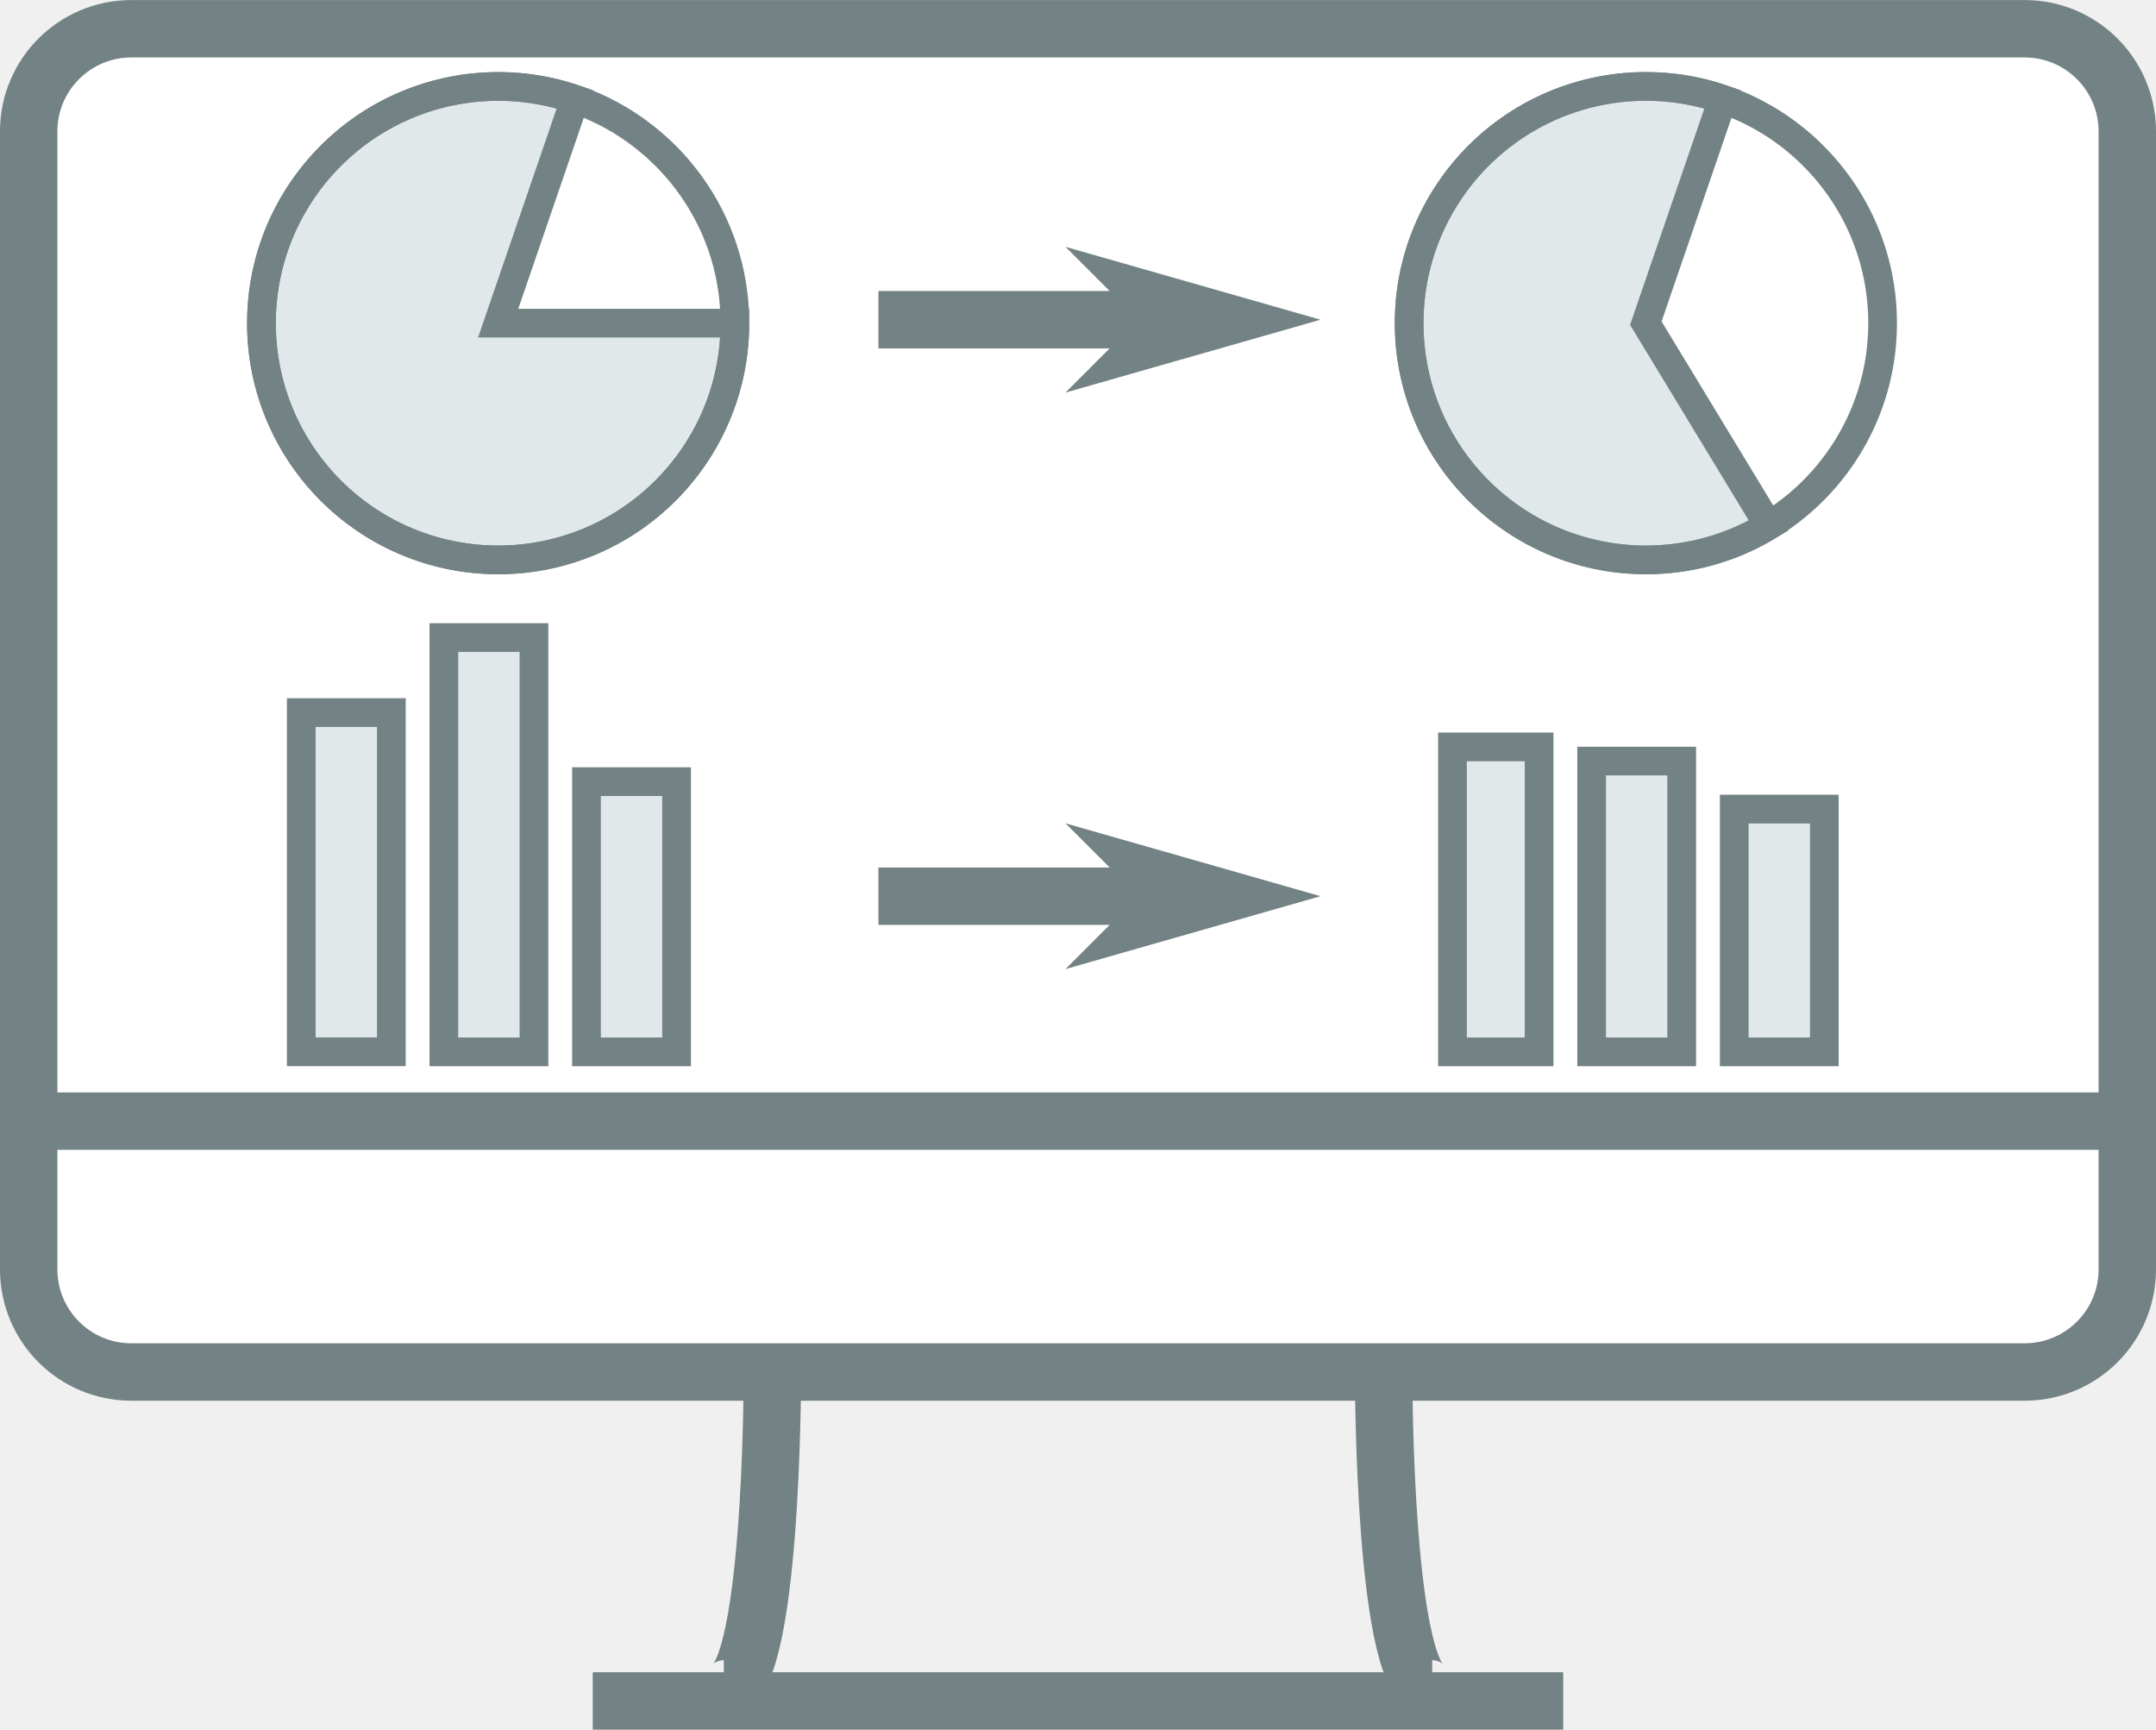
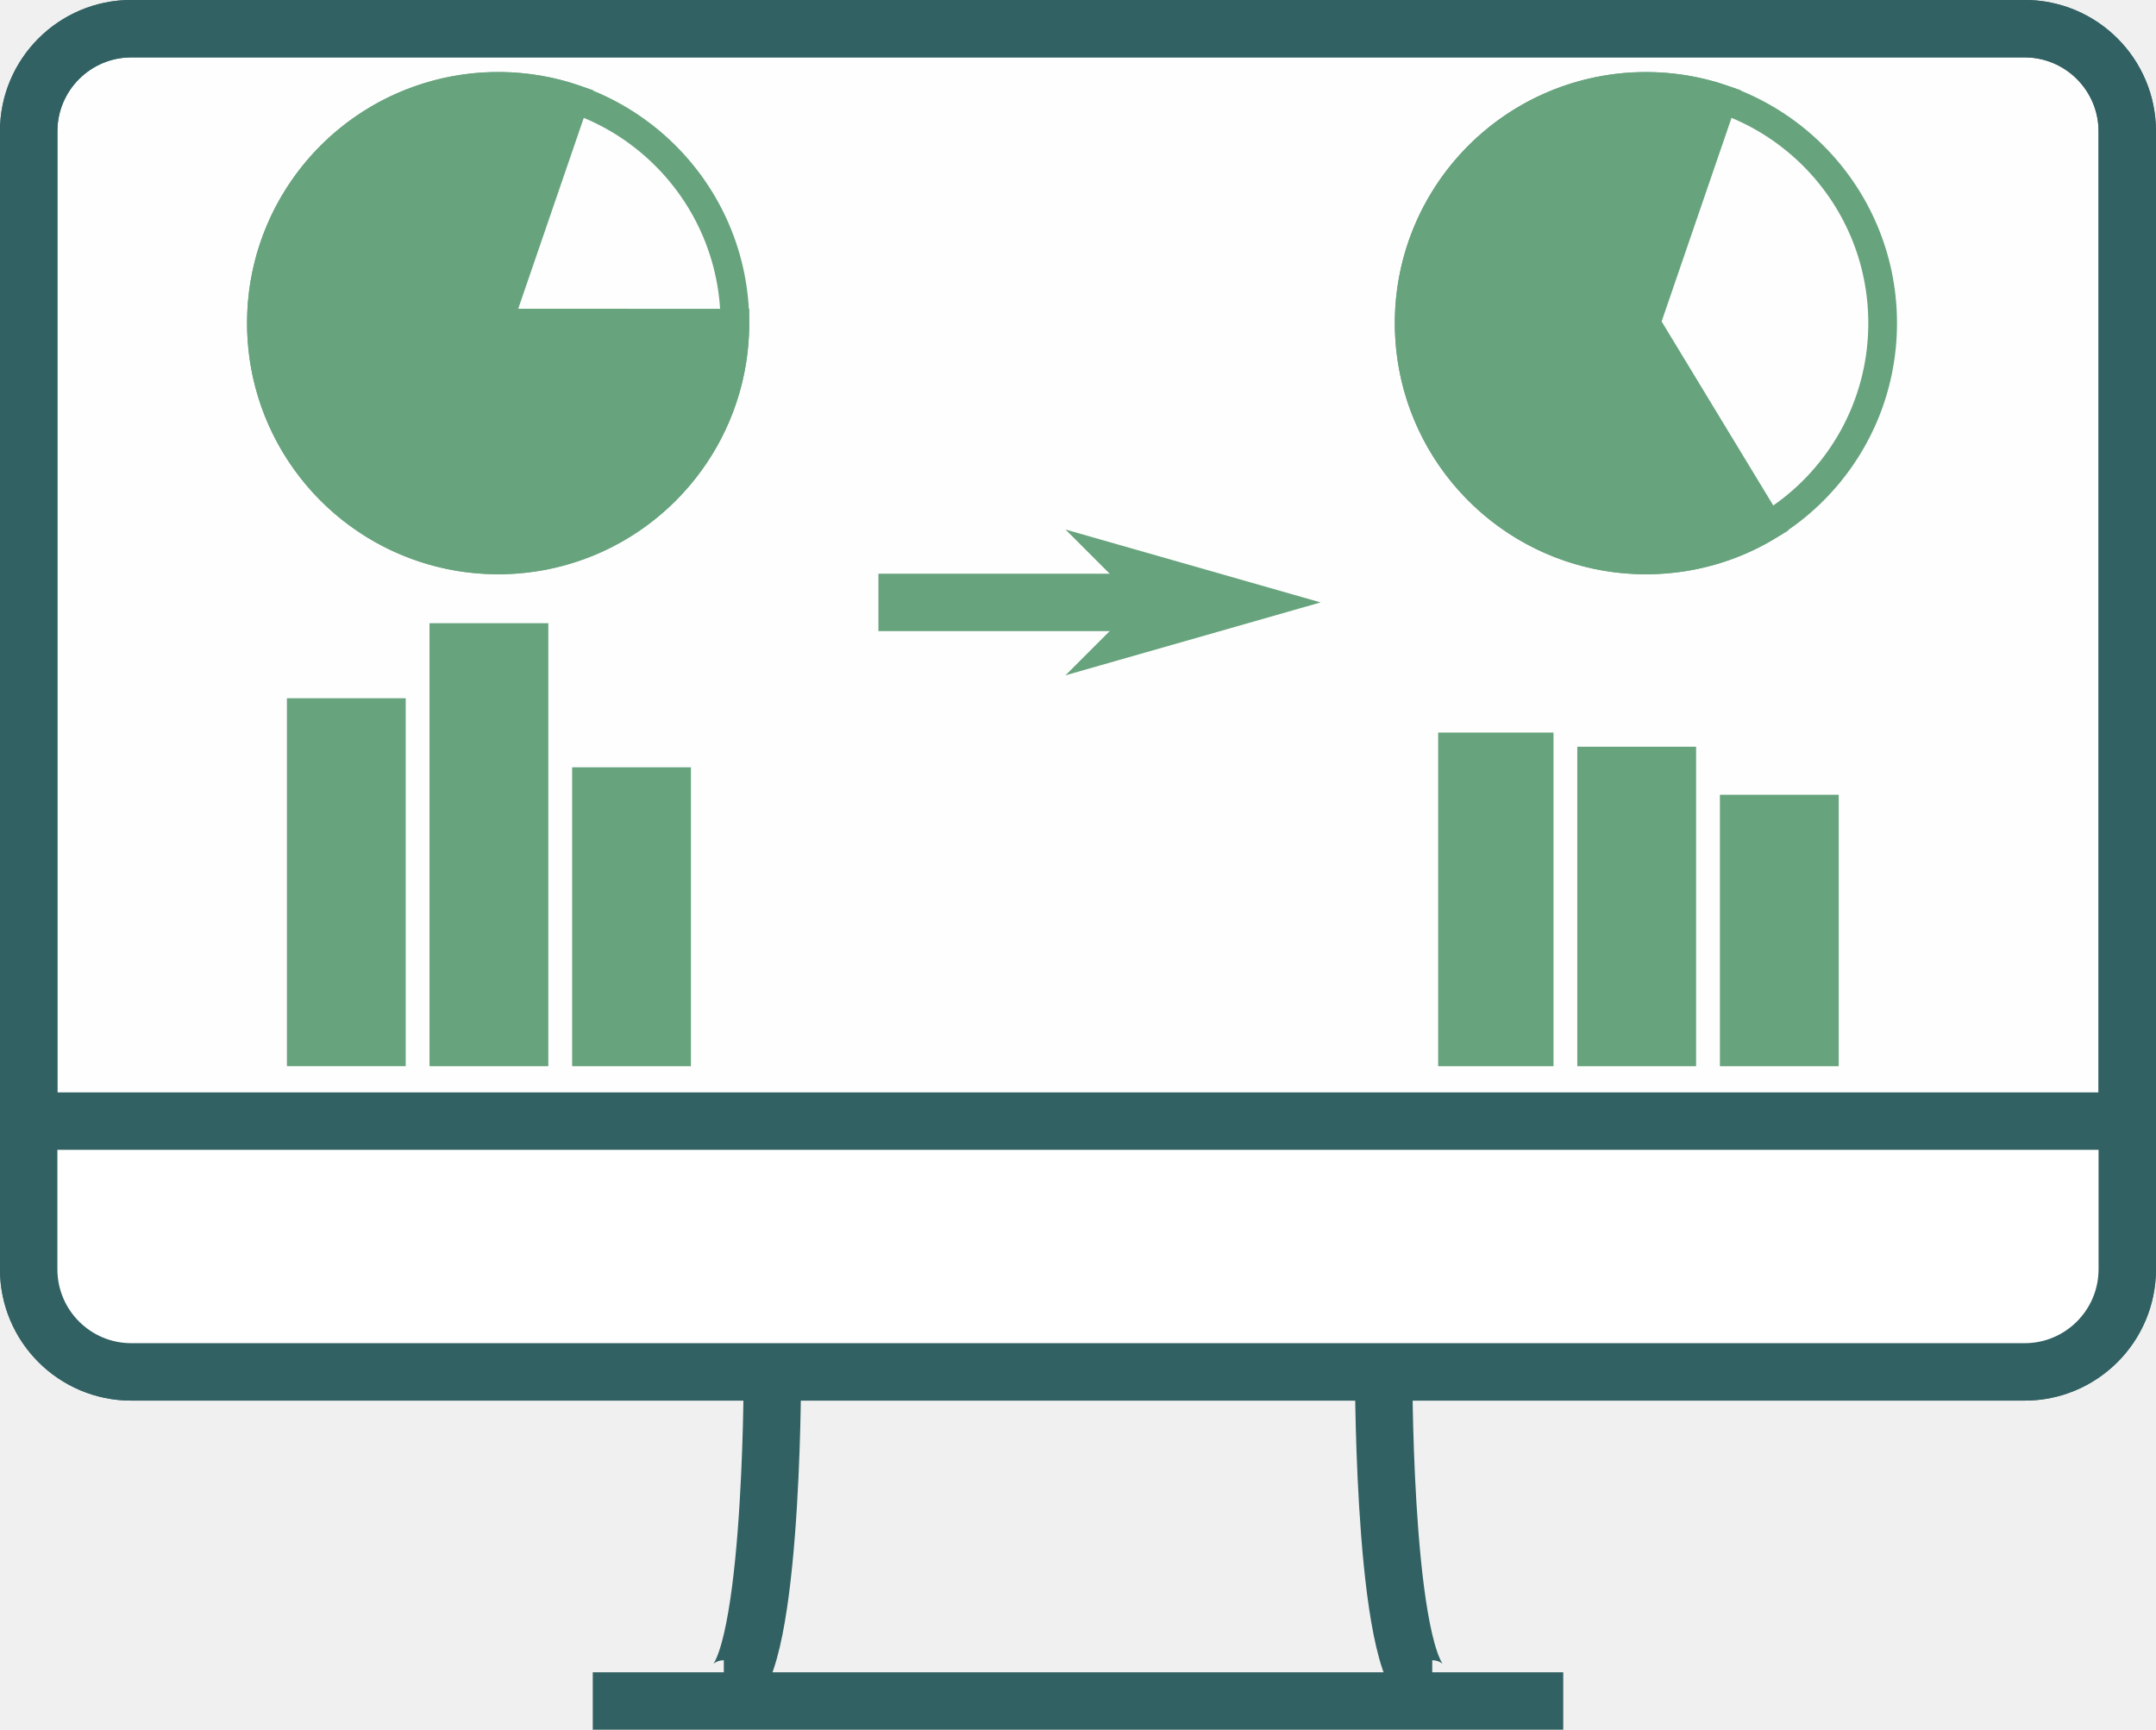
- <svg xmlns="http://www.w3.org/2000/svg" id="svg1306" version="1.1" viewBox="0 0 18.778 15.065" height="auto">
+ <svg xmlns="http://www.w3.org/2000/svg" overflow="visible" height="100%" viewBox="0 0 28.011 22.472" version="1.1" id="svg1306">
  <defs id="defs1300">
-     <marker orient="auto" refY="0" refX="0" id="marker2235" style="overflow:visible">
-       <path id="path2233" d="M 0,0 5,-5 -12.5,0 5,5 Z" style="fill:#1f8bad;fill-opacity:1;fill-rule:evenodd;stroke:#1f8bad;stroke-width:1pt;stroke-opacity:1" transform="matrix(-0.2,0,0,-0.2,-1.2,0)" />
+     <marker style="overflow:visible" id="marker2235" refX="0" refY="0" orient="auto">
+       <path transform="matrix(-0.2,0,0,-0.2,-1.2,0)" style="fill:#1f8bad;fill-opacity:1;fill-rule:evenodd;stroke:#1f8bad;stroke-width:1pt;stroke-opacity:1" d="M 0,0 5,-5 -12.5,0 5,5 Z" id="path2233" />
    </marker>
-     <marker style="overflow:visible" id="Arrow1Mend" refX="0" refY="0" orient="auto">
-       <path transform="matrix(-0.4,0,0,-0.4,-4,0)" style="fill:#000000;fill-opacity:1;fill-rule:evenodd;stroke:#000000;stroke-width:1pt;stroke-opacity:1" d="M 0,0 5,-5 -12.5,0 5,5 Z" id="path1932" />
+     <marker orient="auto" refY="0" refX="0" id="Arrow1Mend" style="overflow:visible">
+       <path id="path1932" d="M 0,0 5,-5 -12.5,0 5,5 Z" style="fill:#000000;fill-opacity:1;fill-rule:evenodd;stroke:#000000;stroke-width:1pt;stroke-opacity:1" transform="matrix(-0.4,0,0,-0.4,-4,0)" />
    </marker>
-     <marker style="overflow:visible" id="Arrow1Send" refX="0" refY="0" orient="auto">
-       <path transform="matrix(-0.2,0,0,-0.2,-1.2,0)" style="fill:#738284;fill-opacity:1;fill-rule:evenodd;stroke:#738284;stroke-width:1pt;stroke-opacity:1" d="M 0,0 5,-5 -12.5,0 5,5 Z" id="path1938" />
+     <marker style="overflow:visible" id="marker2235-1" refX="0" refY="0" orient="auto">
+       <path transform="matrix(-0.2,0,0,-0.2,-1.2,0)" style="fill:#738284;fill-opacity:1;fill-rule:evenodd;stroke:#738284;stroke-width:1pt;stroke-opacity:1" d="M 0,0 5,-5 -12.5,0 5,5 Z" id="path2233-9" />
    </marker>
-     <marker orient="auto" refY="0" refX="0" id="marker2235-1" style="overflow:visible">
-       <path id="path2233-9" d="M 0,0 5,-5 -12.5,0 5,5 Z" style="fill:#738284;fill-opacity:1;fill-rule:evenodd;stroke:#738284;stroke-width:1pt;stroke-opacity:1" transform="matrix(-0.2,0,0,-0.2,-1.2,0)" />
+     <clipPath clipPathUnits="userSpaceOnUse" id="clipPath1069">
+       <rect ry="1.154" y="95.065" x="25.242" height="15.089" width="23.575" id="rect1071" style="fill:#fbe6b4;fill-opacity:1;stroke:#738284;stroke-width:0.645;stroke-miterlimit:4;stroke-dasharray:none;stroke-dashoffset:0.756;stroke-opacity:1" />
+     </clipPath>
+     <marker orient="auto" refY="0" refX="0" id="Arrow1Send-5" style="overflow:visible">
+       <path id="path1938-0" d="M 0,0 5,-5 -12.5,0 5,5 Z" style="fill:#67a37d;fill-opacity:1;fill-rule:evenodd;stroke:#67a37d;stroke-width:1pt;stroke-opacity:1" transform="matrix(-0.2,0,0,-0.2,-1.2,0)" />
    </marker>
  </defs>
-   <g transform="translate(-22.92809,-53.69656)" id="layer1">
-     <rect style="fill:#ffffff;fill-opacity:0.98;stroke:none;stroke-width:0.5;stroke-miterlimit:4;stroke-dasharray:none;stroke-dashoffset:0.756;stroke-opacity:1" id="rect2827" width="18.278" height="11.699" x="23.178" y="53.947" ry="0.894" />
-     <rect ry="0.894" y="53.947" x="23.178" height="11.699" width="18.278" id="rect1851" style="fill:none;fill-opacity:0.337;stroke:#738284;stroke-width:0.5;stroke-miterlimit:4;stroke-dasharray:none;stroke-dashoffset:0.756;stroke-opacity:1" />
-     <path id="path1855" d="M 23.199,63.461 H 41.371" style="fill:none;stroke:#738284;stroke-width:0.5;stroke-linecap:butt;stroke-linejoin:miter;stroke-miterlimit:4;stroke-dasharray:none;stroke-opacity:1" />
-     <g style="stroke:#1f8bad;stroke-width:1.118;stroke-miterlimit:4;stroke-dasharray:none;stroke-opacity:1" transform="matrix(0.4472372,0,0,0.4472372,12.15835,36.58047)" id="g1880">
-       <path style="fill:none;stroke:#738284;stroke-width:1.118;stroke-linecap:butt;stroke-linejoin:miter;stroke-miterlimit:4;stroke-dasharray:none;stroke-opacity:1" d="M 35.624,71.395 H 54.523" id="path1859" />
-       <path style="fill:none;stroke:#738284;stroke-width:1.118;stroke-linecap:butt;stroke-linejoin:miter;stroke-miterlimit:4;stroke-dasharray:none;stroke-opacity:1" d="m 39.121,65.112 c 0,0 0,6.048 -0.945,6.048" id="path1857" />
-       <path id="path1867" d="m 51.027,65.112 c 0,0 0,6.048 0.945,6.048" style="fill:none;stroke:#738284;stroke-width:1.118;stroke-linecap:butt;stroke-linejoin:miter;stroke-miterlimit:4;stroke-dasharray:none;stroke-opacity:1" />
+   <g id="layer1" transform="translate(-24.51666,-50.22593)" />
+   <g transform="translate(-7.086356,-133.0485)" id="counterfactual">
+     <rect style="opacity:1;fill:#fefefe;fill-opacity:1;stroke:#326163;stroke-width:0.746;stroke-miterlimit:4;stroke-dasharray:none;stroke-dashoffset:0.756;stroke-opacity:1" id="rect1851-3" width="27.265" height="17.451" x="7.459" y="133.421" ry="1.334" />
+     <rect style="opacity:1;fill:#ffffff;fill-opacity:1;stroke:#fbe6b4;stroke-width:0.15;stroke-miterlimit:4;stroke-dasharray:none;stroke-dashoffset:0;stroke-opacity:1" id="rect1063" width="26.005" height="5.145" x="23.914" y="107.197" ry="0" clip-path="url(#clipPath1069)" transform="matrix(1.156565,0,0,1.156565,-21.7351,23.47229)" />
+     <rect ry="1.334" y="133.421" x="7.459" height="17.451" width="27.265" id="rect2827-6" style="opacity:1;fill:none;fill-opacity:0.98;stroke:none;stroke-width:0.746;stroke-miterlimit:4;stroke-dasharray:none;stroke-dashoffset:0.756;stroke-opacity:1" />
+     <path style="opacity:1;fill:none;stroke:#326163;stroke-width:0.746;stroke-linecap:butt;stroke-linejoin:miter;stroke-miterlimit:4;stroke-dasharray:none;stroke-opacity:1" d="M 7.49,147.614 H 34.598" id="path1855-1" />
+     <g id="g1880-0" transform="matrix(0.6671573,0,0,0.6671573,-8.979201,107.5159)" style="opacity:1;stroke:#1f8bad;stroke-width:1.118;stroke-miterlimit:4;stroke-dasharray:none;stroke-opacity:1">
+       <path id="path1859-6" d="M 35.624,71.395 H 54.523" style="fill:none;stroke:#326163;stroke-width:1.118;stroke-linecap:butt;stroke-linejoin:miter;stroke-miterlimit:4;stroke-dasharray:none;stroke-opacity:1" />
+       <path id="path1857-3" d="m 39.121,65.112 c 0,0 0,6.048 -0.945,6.048" style="fill:none;stroke:#326163;stroke-width:1.118;stroke-linecap:butt;stroke-linejoin:miter;stroke-miterlimit:4;stroke-dasharray:none;stroke-opacity:1" />
+       <path style="fill:none;stroke:#326163;stroke-width:1.118;stroke-linecap:butt;stroke-linejoin:miter;stroke-miterlimit:4;stroke-dasharray:none;stroke-opacity:1" d="m 51.027,65.112 c 0,0 0,6.048 0.945,6.048" id="path1867-2" />
    </g>
-     <g style="stroke-width:0.639;stroke-miterlimit:4;stroke-dasharray:none" transform="matrix(0.3913273,0,0,0.3913273,14.02114,40.05823)" id="g1897">
-       <rect style="fill:#a7bbc0;fill-opacity:0.337;stroke:#738284;stroke-width:0.639;stroke-miterlimit:4;stroke-dasharray:none;stroke-dashoffset:0.756;stroke-opacity:1" id="rect1882" width="2.005" height="7.55" x="29.466" y="50.711" />
-       <rect y="49.041" x="32.64" height="9.221" width="2.005" id="rect1886" style="fill:#a7bbc0;fill-opacity:0.337;stroke:#738284;stroke-width:0.639;stroke-miterlimit:4;stroke-dasharray:none;stroke-dashoffset:0.756;stroke-opacity:1" />
-       <rect style="fill:#a7bbc0;fill-opacity:0.337;stroke:#738284;stroke-width:0.639;stroke-miterlimit:4;stroke-dasharray:none;stroke-dashoffset:0.756;stroke-opacity:1" id="rect1888" width="2.005" height="6.014" x="35.814" y="52.248" />
+     <g id="g1897-0" transform="matrix(0.5837548,0,0,0.5837548,-6.200413,112.7037)" style="opacity:1;stroke-width:0.639;stroke-miterlimit:4;stroke-dasharray:none">
+       <rect y="50.711" x="29.466" height="7.55" width="2.005" id="rect1882-6" style="fill:#67a37d;fill-opacity:1;stroke:#67a37d;stroke-width:0.639;stroke-miterlimit:4;stroke-dasharray:none;stroke-dashoffset:0.756;stroke-opacity:1" />
+       <rect style="fill:#67a37d;fill-opacity:1;stroke:#67a37d;stroke-width:0.639;stroke-miterlimit:4;stroke-dasharray:none;stroke-dashoffset:0.756;stroke-opacity:1" id="rect1886-1" width="2.005" height="9.221" x="32.64" y="49.041" />
+       <rect y="52.248" x="35.814" height="6.014" width="2.005" id="rect1888-5" style="fill:#67a37d;fill-opacity:1;stroke:#67a37d;stroke-width:0.639;stroke-miterlimit:4;stroke-dasharray:none;stroke-dashoffset:0.756;stroke-opacity:1" />
    </g>
-     <path d="m 29.329,56.511 a 2.062,2.062 0 0 1 -1.433,1.964 2.062,2.062 0 0 1 -2.307,-0.765 2.062,2.062 0 0 1 0.025,-2.431 2.062,2.062 0 0 1 2.322,-0.718 l -0.669,1.95 z" style="fill:#a7bbc0;fill-opacity:0.337;stroke:#738284;stroke-width:0.25;stroke-miterlimit:4;stroke-dasharray:none;stroke-dashoffset:0.756;stroke-opacity:1" id="circle1892" />
-     <g style="stroke-width:0.559;stroke-miterlimit:4;stroke-dasharray:none" id="g2609" transform="matrix(0.4472372,0,0,0.4472372,12.29521,36.58047)">
-       <circle style="fill:none;fill-opacity:0.337;stroke:#738284;stroke-width:0.559;stroke-miterlimit:4;stroke-dasharray:none;stroke-dashoffset:0.756;stroke-opacity:1" id="path1890" r="4.61" cy="44.564" cx="33.476" />
+     <path d="m 16.634,137.247 a 3.076,3.076 0 0 1 -2.137,2.929 3.076,3.076 0 0 1 -3.442,-1.142 3.076,3.076 0 0 1 0.037,-3.626 3.076,3.076 0 0 1 3.465,-1.071 l -0.999,2.909 z" id="circle1892-5" style="opacity:1;fill:#67a37d;fill-opacity:1;stroke:#67a37d;stroke-width:0.373;stroke-miterlimit:4;stroke-dasharray:none;stroke-dashoffset:0.756;stroke-opacity:1" />
+     <g transform="matrix(0.6671573,0,0,0.6671573,-8.775041,107.5159)" id="g2609-4" style="opacity:1;stroke-width:0.559;stroke-miterlimit:4;stroke-dasharray:none">
+       <circle cx="33.476" cy="44.564" r="4.61" id="path1890-7" style="fill:none;fill-opacity:0.337;stroke:#67a37d;stroke-width:0.559;stroke-miterlimit:4;stroke-dasharray:none;stroke-dashoffset:0.756;stroke-opacity:1" />
    </g>
-     <g style="stroke-width:0.639;stroke-miterlimit:4;stroke-dasharray:none" transform="matrix(0.3913273,0,0,0.3913273,24.01761,40.05823)" id="g1917">
-       <rect style="fill:#a7bbc0;fill-opacity:0.337;stroke:#738284;stroke-width:0.639;stroke-miterlimit:4;stroke-dasharray:none;stroke-dashoffset:0.756;stroke-opacity:1" id="rect1911" width="1.928" height="6.787" x="29.543" y="51.475" />
-       <rect y="51.79" x="32.64" height="6.472" width="2.005" id="rect1913" style="fill:#a7bbc0;fill-opacity:0.337;stroke:#738284;stroke-width:0.639;stroke-miterlimit:4;stroke-dasharray:none;stroke-dashoffset:0.756;stroke-opacity:1" />
-       <rect style="fill:#a7bbc0;fill-opacity:0.337;stroke:#738284;stroke-width:0.639;stroke-miterlimit:4;stroke-dasharray:none;stroke-dashoffset:0.756;stroke-opacity:1" id="rect1915" width="2.005" height="5.403" x="35.814" y="52.859" />
+     <g id="g1917-6" transform="matrix(0.5837548,0,0,0.5837548,8.711613,112.7037)" style="opacity:1;stroke-width:0.639;stroke-miterlimit:4;stroke-dasharray:none">
+       <rect y="51.475" x="29.543" height="6.787" width="1.928" id="rect1911-5" style="fill:#67a37d;fill-opacity:1;stroke:#67a37d;stroke-width:0.639;stroke-miterlimit:4;stroke-dasharray:none;stroke-dashoffset:0.756;stroke-opacity:1" />
+       <rect style="fill:#67a37d;fill-opacity:1;stroke:#67a37d;stroke-width:0.639;stroke-miterlimit:4;stroke-dasharray:none;stroke-dashoffset:0.756;stroke-opacity:1" id="rect1913-6" width="2.005" height="6.472" x="32.64" y="51.79" />
+       <rect y="52.859" x="35.814" height="5.403" width="2.005" id="rect1915-9" style="fill:#67a37d;fill-opacity:1;stroke:#67a37d;stroke-width:0.639;stroke-miterlimit:4;stroke-dasharray:none;stroke-dashoffset:0.756;stroke-opacity:1" />
    </g>
-     <g style="stroke-width:0.559;stroke-miterlimit:4;stroke-dasharray:none" transform="matrix(0.4472372,0,0,0.4472372,13.71519,36.58047)" id="g2605">
-       <circle cx="52.652" cy="44.564" r="4.61" id="circle1909" style="fill:none;fill-opacity:0.337;stroke:#738284;stroke-width:0.559;stroke-miterlimit:4;stroke-dasharray:none;stroke-dashoffset:0.756;stroke-opacity:1" />
-       <path id="path1919" style="fill:#a7bbc0;fill-opacity:0.337;stroke:#738284;stroke-width:0.559;stroke-miterlimit:4;stroke-dasharray:none;stroke-dashoffset:0.756;stroke-opacity:1" d="m 55.043,48.506 a 4.61,4.61 0 0 1 -5.679,-0.71 4.61,4.61 0 0 1 -0.613,-5.69 4.61,4.61 0 0 1 5.397,-1.903 l -1.497,4.361 z" />
+     <g id="g2605-3" transform="matrix(0.6671573,0,0,0.6671573,-6.656816,107.5159)" style="opacity:1;stroke-width:0.559;stroke-miterlimit:4;stroke-dasharray:none">
+       <circle style="fill:none;fill-opacity:0.337;stroke:#67a37d;stroke-width:0.559;stroke-miterlimit:4;stroke-dasharray:none;stroke-dashoffset:0.756;stroke-opacity:1" id="circle1909-7" r="4.61" cy="44.564" cx="52.652" />
+       <path d="m 55.043,48.506 a 4.61,4.61 0 0 1 -5.679,-0.71 4.61,4.61 0 0 1 -0.613,-5.69 4.61,4.61 0 0 1 5.397,-1.903 l -1.497,4.361 z" style="fill:#67a37d;fill-opacity:1;stroke:#67a37d;stroke-width:0.559;stroke-miterlimit:4;stroke-dasharray:none;stroke-dashoffset:0.756;stroke-opacity:1" id="path1919-4" />
    </g>
-     <path id="path1921" d="m 30.579,56.481 h 2.958" style="fill:none;stroke:#738284;stroke-width:0.5;stroke-linecap:butt;stroke-linejoin:miter;stroke-miterlimit:4;stroke-dasharray:none;stroke-opacity:1;marker-end:url(#Arrow1Send)" />
-     <path style="fill:none;stroke:#738284;stroke-width:0.5;stroke-linecap:butt;stroke-linejoin:miter;stroke-miterlimit:4;stroke-dasharray:none;stroke-opacity:1;marker-end:url(#marker2235-1)" d="m 30.579,61.502 h 2.958" id="path2231" />
-     <flowRoot transform="matrix(0.1183315,0,0,0.1183315,28.14318,29.86093)" style="font-style:normal;font-weight:normal;font-size:8px;line-height:1.25;font-family:sans-serif;letter-spacing:0px;word-spacing:0px;fill:#738284;fill-opacity:1;stroke:none;stroke-width:4.225;stroke-miterlimit:4;stroke-dasharray:none" id="flowRoot2695" xml:space="preserve">
-       <flowRegion style="fill:#738284;fill-opacity:1;stroke-width:4.225;stroke-miterlimit:4;stroke-dasharray:none" id="flowRegion2697">
-         <rect style="fill:#738284;fill-opacity:1;stroke-width:4.225;stroke-miterlimit:4;stroke-dasharray:none" y="237.163" x="18.214" height="37.143" width="51.786" id="rect2699" />
-       </flowRegion>
-       <flowPara style="font-style:normal;font-variant:normal;font-weight:bold;font-stretch:normal;font-size:18.667px;font-family:sans-serif;-inkscape-font-specification:'sans-serif, Bold';font-variant-ligatures:normal;font-variant-caps:normal;font-variant-numeric:normal;font-feature-settings:normal;text-align:start;writing-mode:lr-tb;text-anchor:start;fill:#738284;fill-opacity:1;stroke-width:4.225;stroke-miterlimit:4;stroke-dasharray:none" id="flowPara2701">ISS</flowPara>
-     </flowRoot>
+     <path style="opacity:1;fill:none;stroke:#67a37d;stroke-width:0.746;stroke-linecap:butt;stroke-linejoin:miter;stroke-miterlimit:4;stroke-dasharray:none;stroke-opacity:1;marker-end:url(#Arrow1Send-5)" d="m 18.499,140.875 h 4.413" id="path1921-5" />
+     <rect ry="1.334" y="133.421" x="7.459" height="17.451" width="27.265" id="rect1073" style="opacity:1;fill:none;fill-opacity:1;stroke:#326163;stroke-width:0.746;stroke-miterlimit:4;stroke-dasharray:none;stroke-dashoffset:0.756;stroke-opacity:1" />
  </g>
</svg>
